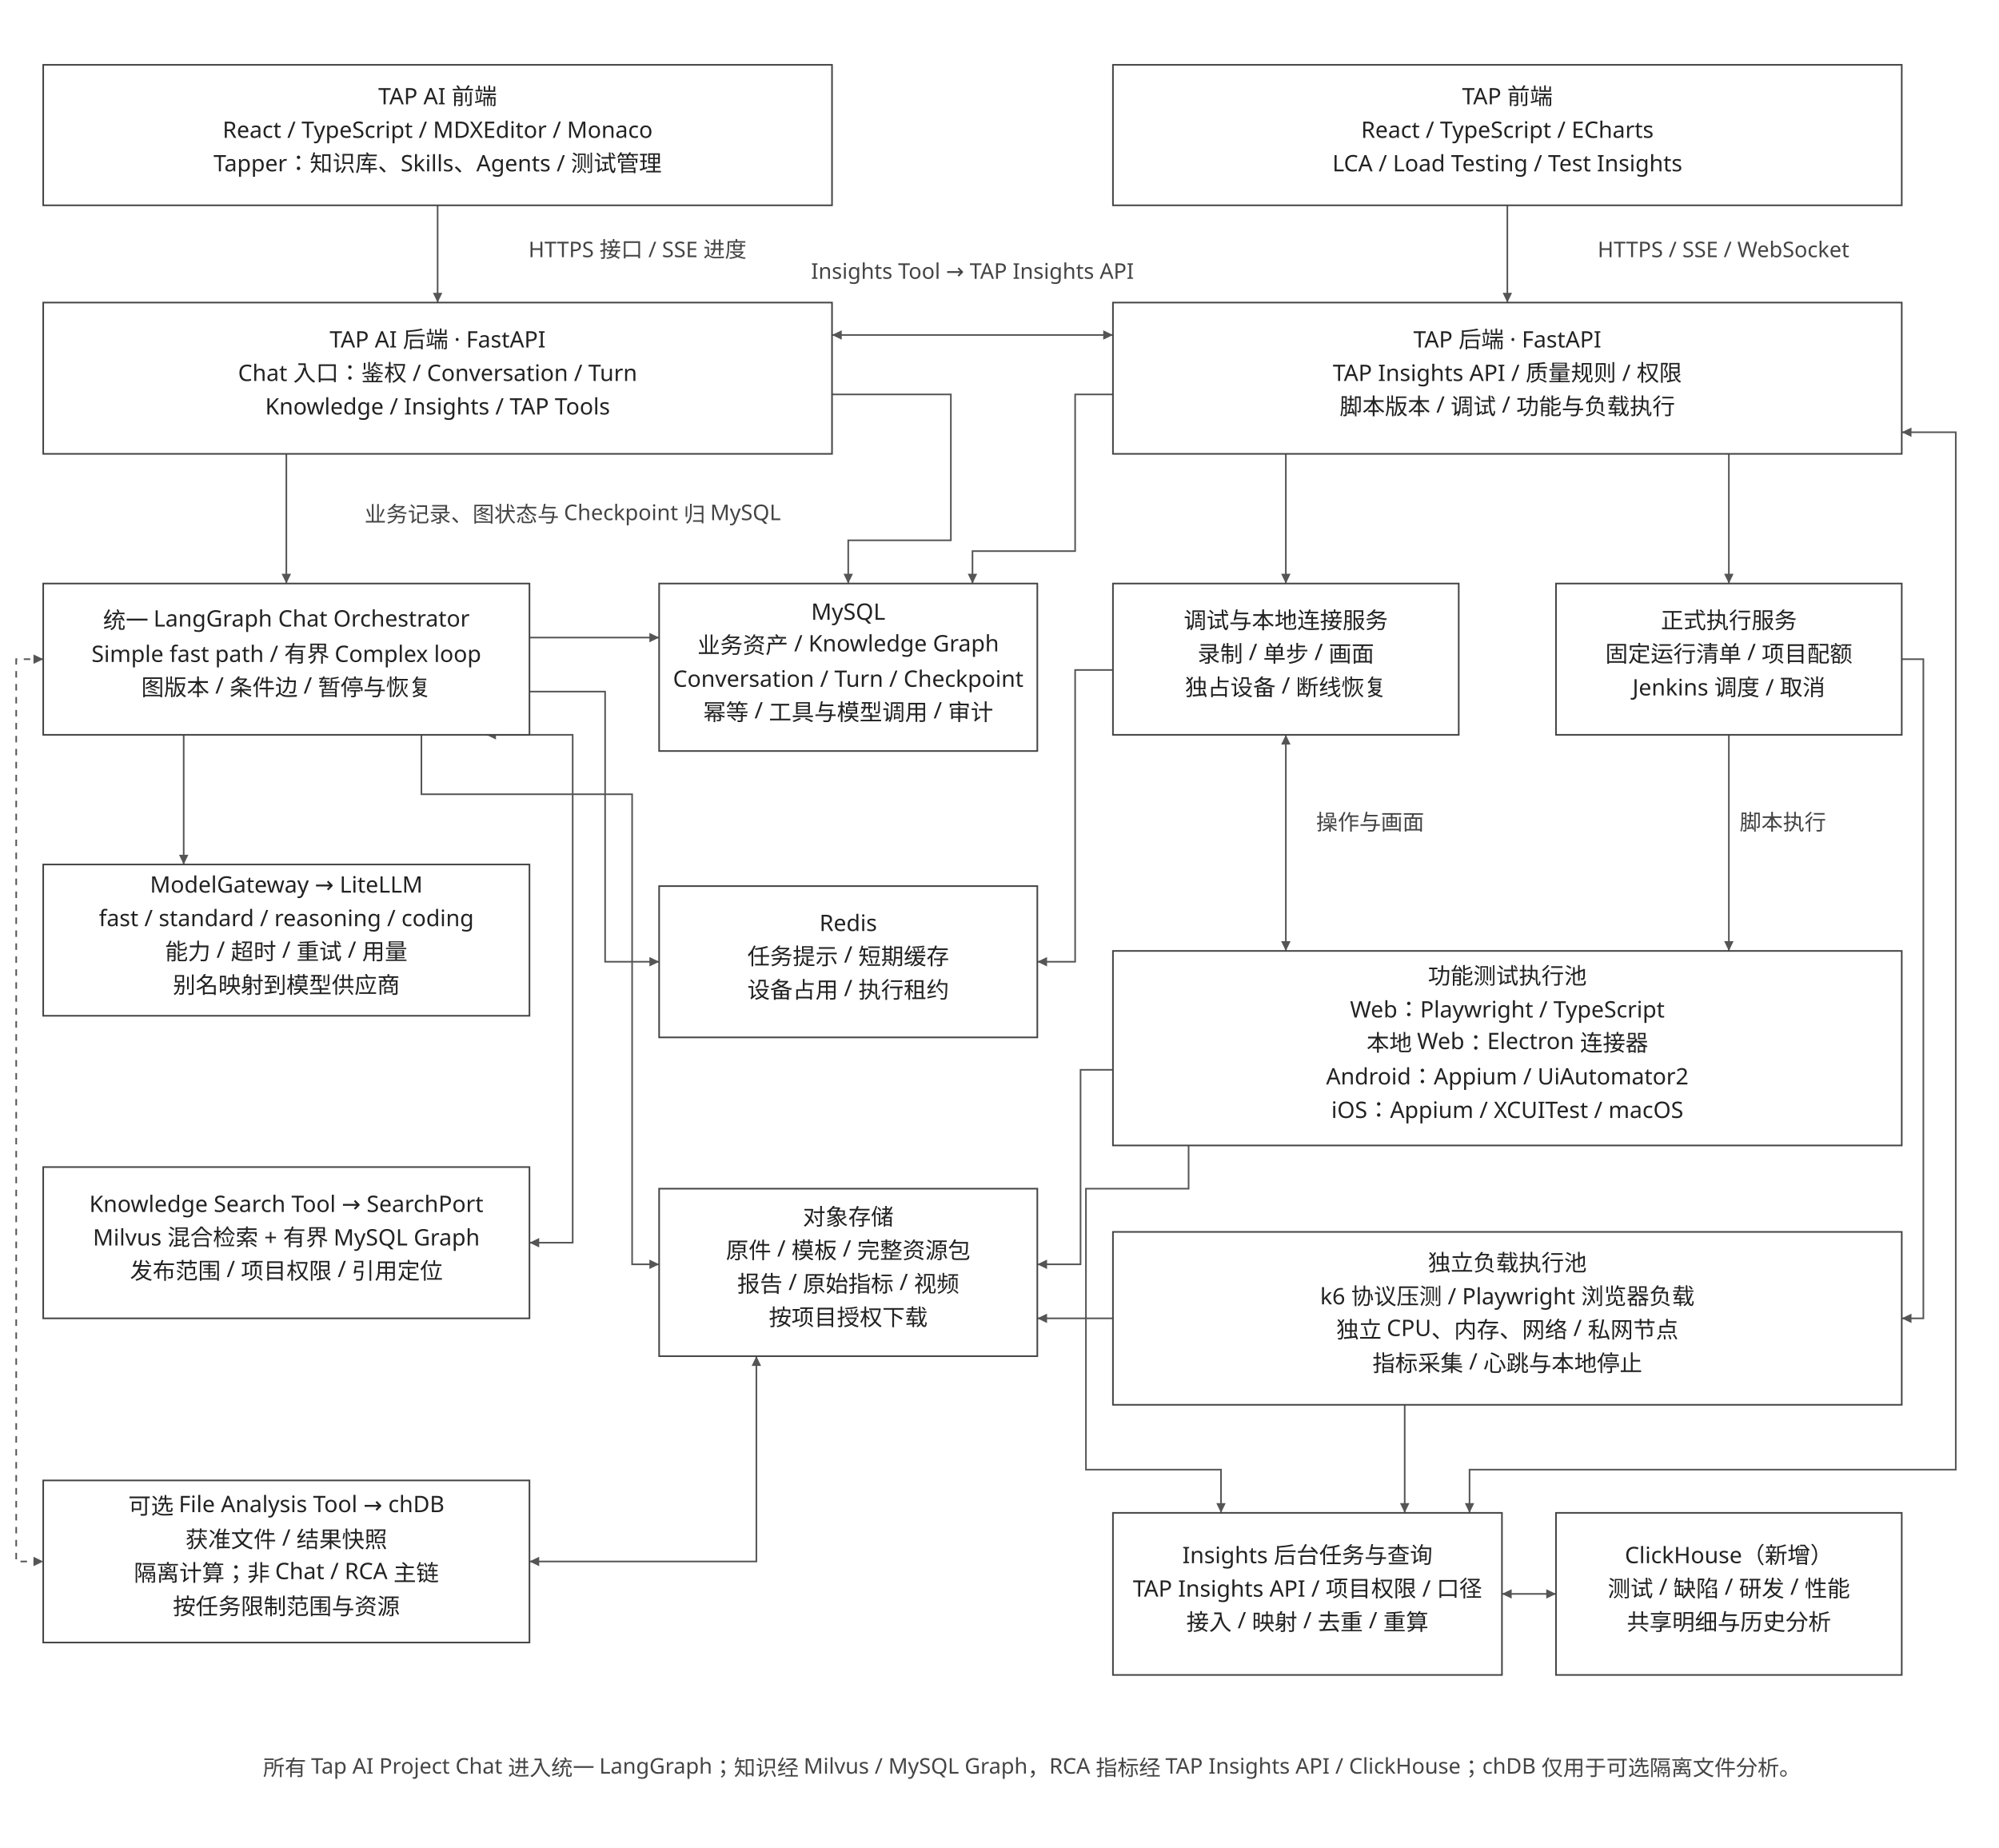
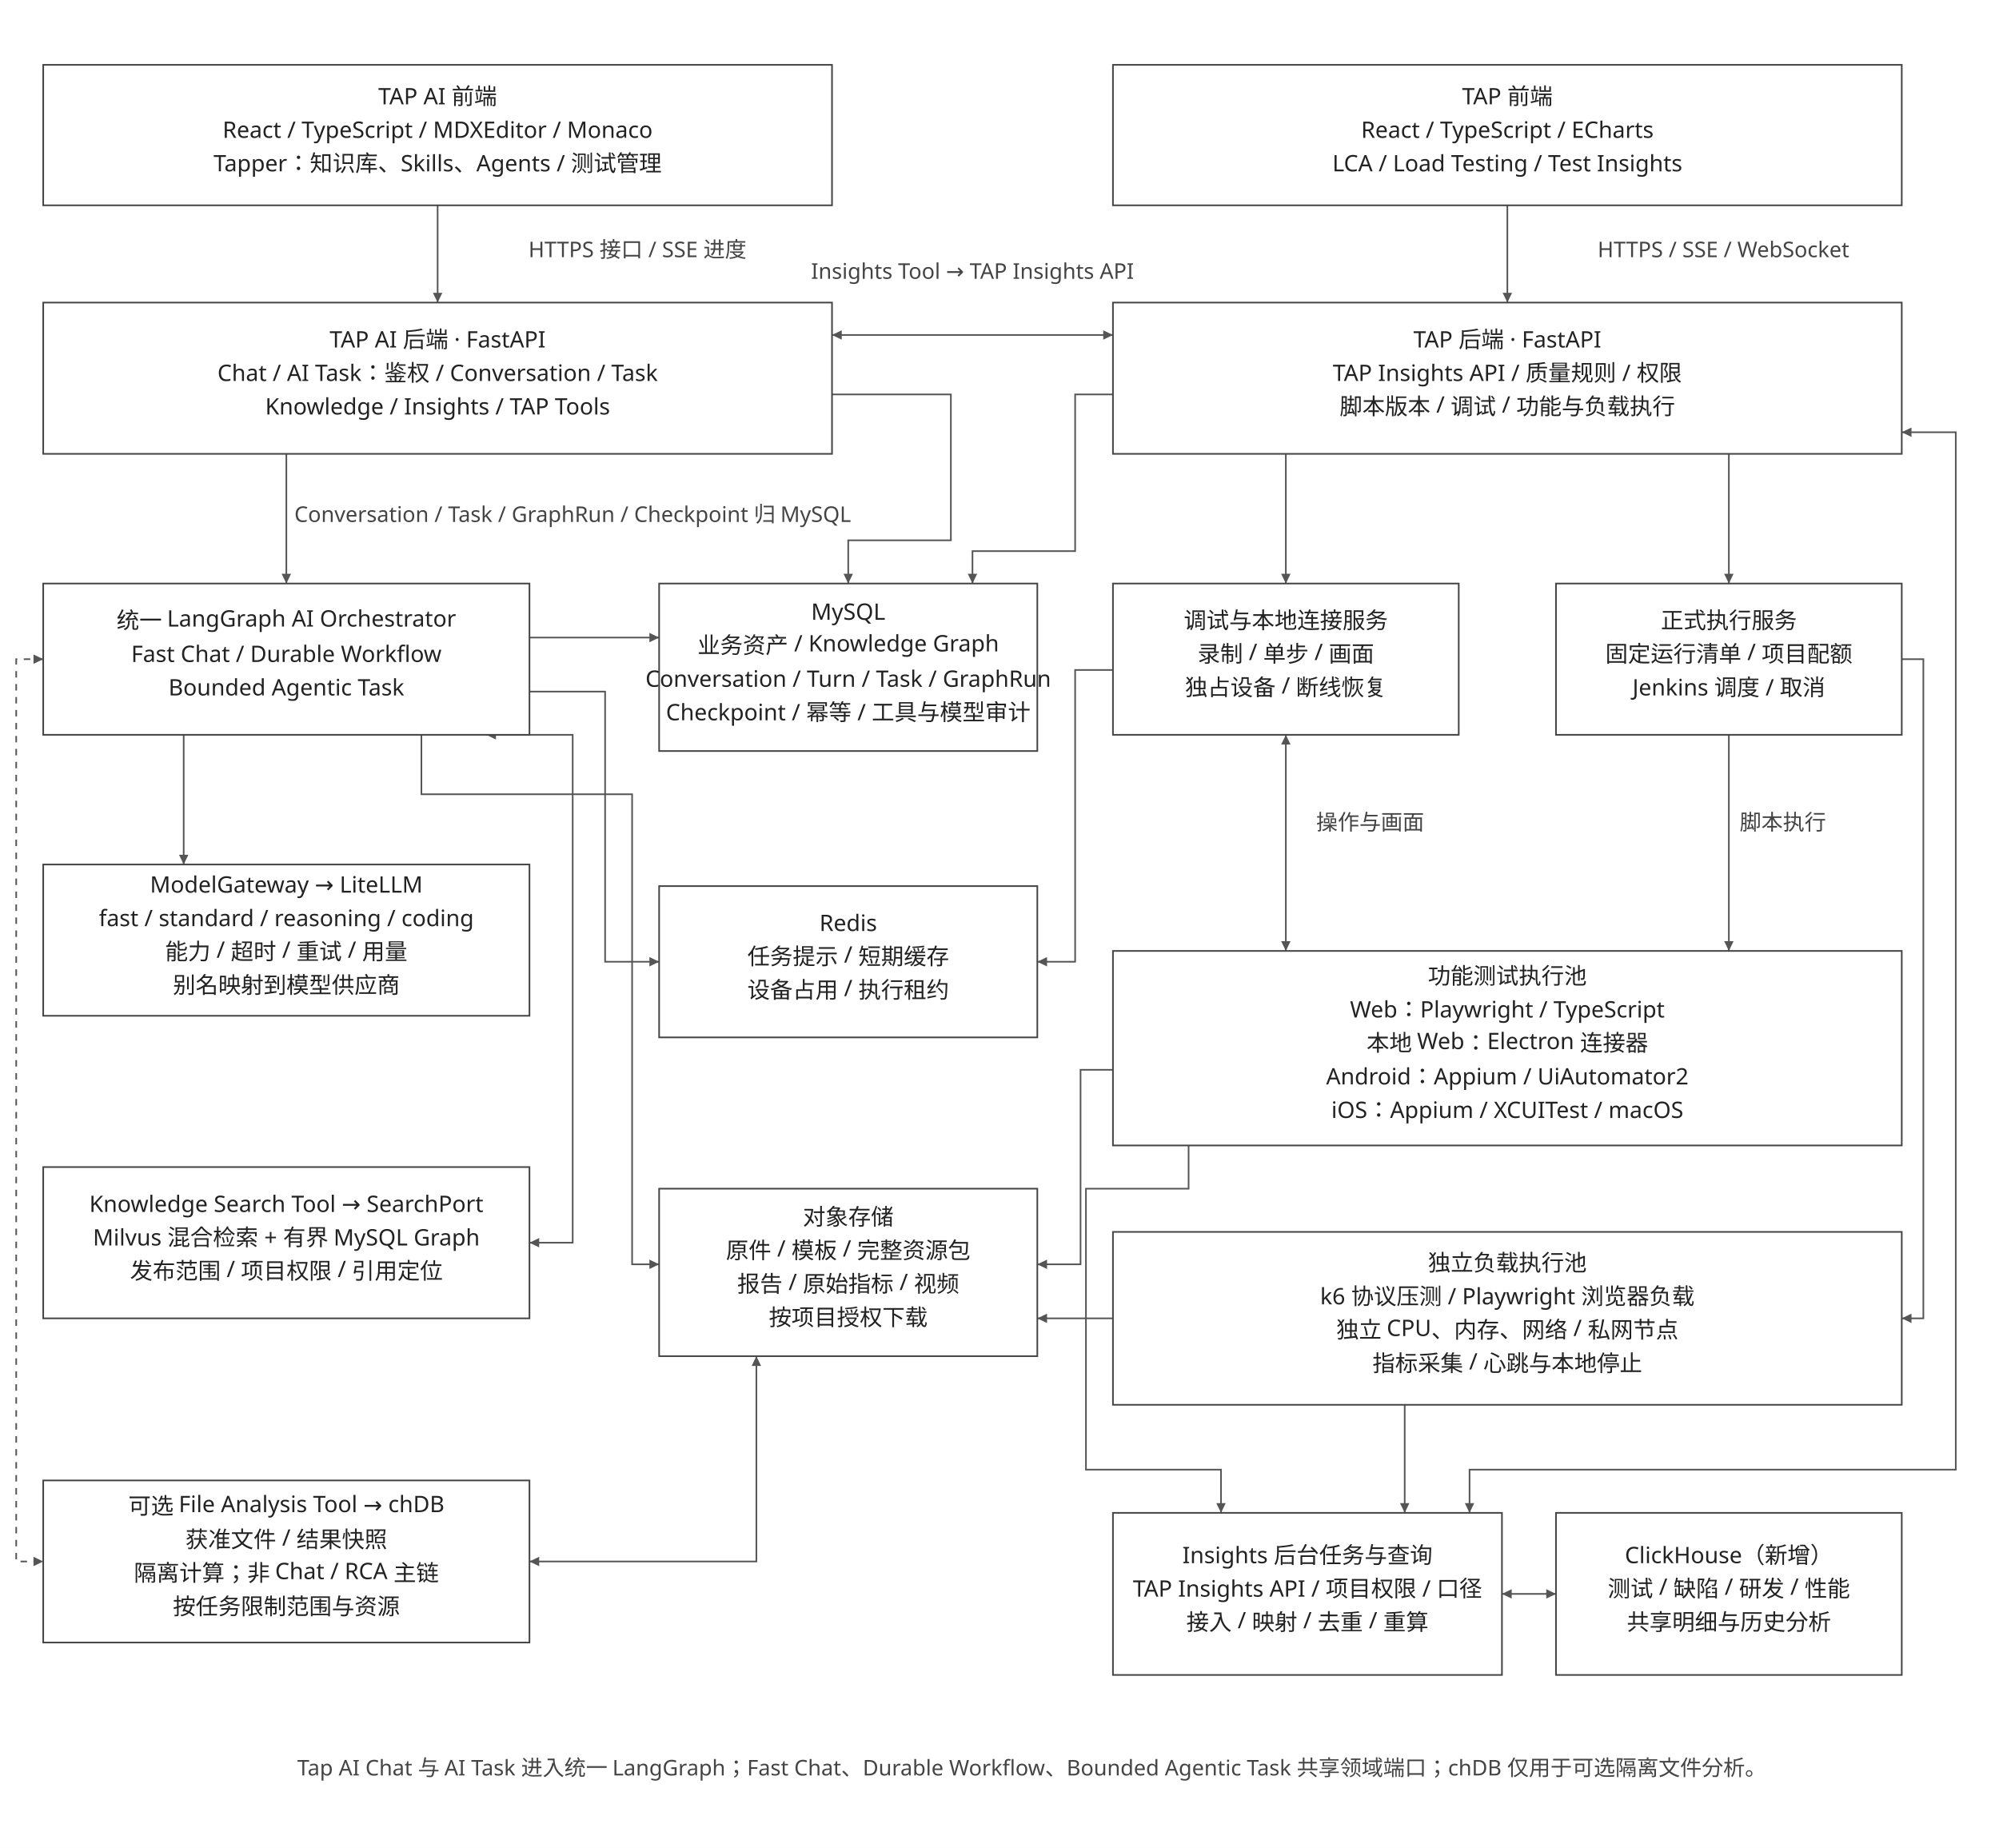
<svg xmlns="http://www.w3.org/2000/svg" width="1850" height="1710" viewBox="0 0 1850 1710" role="img">
  <rect width="100%" height="100%" fill="white" />
  <polyline points="405.0,190.0 405.0,280.0" fill="none" stroke="#555" stroke-width="1.5" />
  <polygon points="405.00,280.00 400.65,271.00 409.35,271.00" fill="#555" />
  <polyline points="1395.0,190.0 1395.0,280.0" fill="none" stroke="#555" stroke-width="1.5" />
  <polygon points="1395.00,280.00 1390.65,271.00 1399.35,271.00" fill="#555" />
  <polyline points="770.0,310.0 1030.0,310.0" fill="none" stroke="#555" stroke-width="1.5" />
  <polygon points="1030.00,310.00 1021.00,314.35 1021.00,305.65" fill="#555" />
  <polygon points="770.00,310.00 779.00,305.65 779.00,314.35" fill="#555" />
  <polyline points="265.0,420.0 265.0,540.0" fill="none" stroke="#555" stroke-width="1.5" />
  <polygon points="265.00,540.00 260.65,531.00 269.35,531.00" fill="#555" />
  <polyline points="1190.0,420.0 1190.0,540.0" fill="none" stroke="#555" stroke-width="1.5" />
  <polygon points="1190.00,540.00 1185.65,531.00 1194.35,531.00" fill="#555" />
  <polyline points="1600.0,420.0 1600.0,540.0" fill="none" stroke="#555" stroke-width="1.5" />
  <polygon points="1600.00,540.00 1595.65,531.00 1604.35,531.00" fill="#555" />
  <polyline points="770.0,365.0 880.0,365.0 880.0,500.0 785.0,500.0 785.0,540.0" fill="none" stroke="#555" stroke-width="1.5" />
  <polygon points="785.00,540.00 780.65,531.00 789.35,531.00" fill="#555" />
  <polyline points="1030.0,365.0 995.0,365.0 995.0,510.0 900.0,510.0 900.0,540.0" fill="none" stroke="#555" stroke-width="1.5" />
  <polygon points="900.00,540.00 895.65,531.00 904.35,531.00" fill="#555" />
  <polyline points="170.0,680.0 170.0,800.0" fill="none" stroke="#555" stroke-width="1.5" />
  <polygon points="170.00,800.00 165.65,791.00 174.35,791.00" fill="#555" />
  <polyline points="450.0,680.0 530.0,680.0 530.0,1150.0 490.0,1150.0" fill="none" stroke="#555" stroke-width="1.5" />
  <polygon points="490.00,1150.00 499.00,1145.65 499.00,1154.35" fill="#555" />
  <polygon points="450.00,680.00 459.00,675.65 459.00,684.35" fill="#555" />
  <polyline points="40.0,610.0 15.0,610.0 15.0,1445.0 40.0,1445.0" fill="none" stroke="#555" stroke-width="1.5" stroke-dasharray="6 6" />
  <polygon points="40.00,1445.00 31.00,1449.35 31.00,1440.65" fill="#555" />
  <polygon points="40.00,610.00 31.00,614.35 31.00,605.65" fill="#555" />
  <polyline points="490.0,1445.0 700.0,1445.0 700.0,1255.0" fill="none" stroke="#555" stroke-width="1.5" />
  <polygon points="700.00,1255.00 704.35,1264.00 695.65,1264.00" fill="#555" />
  <polygon points="490.00,1445.00 499.00,1440.65 499.00,1449.35" fill="#555" />
  <polyline points="490.0,590.0 610.0,590.0" fill="none" stroke="#555" stroke-width="1.5" />
  <polygon points="610.00,590.00 601.00,594.35 601.00,585.65" fill="#555" />
  <polyline points="490.0,640.0 560.0,640.0 560.0,890.0 610.0,890.0" fill="none" stroke="#555" stroke-width="1.5" />
  <polygon points="610.00,890.00 601.00,894.35 601.00,885.65" fill="#555" />
  <polyline points="1030.0,620.0 995.0,620.0 995.0,890.0 960.0,890.0" fill="none" stroke="#555" stroke-width="1.5" />
  <polygon points="960.00,890.00 969.00,885.65 969.00,894.35" fill="#555" />
  <polyline points="390.0,680.0 390.0,735.0 585.0,735.0 585.0,1170.0 610.0,1170.0" fill="none" stroke="#555" stroke-width="1.5" />
  <polygon points="610.00,1170.00 601.00,1174.35 601.00,1165.65" fill="#555" />
  <polyline points="1190.0,680.0 1190.0,880.0" fill="none" stroke="#555" stroke-width="1.5" />
  <polygon points="1190.00,880.00 1185.65,871.00 1194.35,871.00" fill="#555" />
  <polygon points="1190.00,680.00 1194.35,689.00 1185.65,689.00" fill="#555" />
  <polyline points="1600.0,680.0 1600.0,880.0" fill="none" stroke="#555" stroke-width="1.5" />
  <polygon points="1600.00,880.00 1595.65,871.00 1604.35,871.00" fill="#555" />
  <polyline points="1760.0,610.0 1780.0,610.0 1780.0,1220.0 1760.0,1220.0" fill="none" stroke="#555" stroke-width="1.5" />
  <polygon points="1760.00,1220.00 1769.00,1215.65 1769.00,1224.35" fill="#555" />
  <polyline points="1030.0,990.0 1000.0,990.0 1000.0,1170.0 960.0,1170.0" fill="none" stroke="#555" stroke-width="1.5" />
  <polygon points="960.00,1170.00 969.00,1165.65 969.00,1174.35" fill="#555" />
  <polyline points="1030.0,1220.0 960.0,1220.0" fill="none" stroke="#555" stroke-width="1.5" />
  <polygon points="960.00,1220.00 969.00,1215.65 969.00,1224.35" fill="#555" />
  <polyline points="1100.0,1060.0 1100.0,1100.0 1005.0,1100.0 1005.0,1360.0 1130.0,1360.0 1130.0,1400.0" fill="none" stroke="#555" stroke-width="1.5" />
  <polygon points="1130.00,1400.00 1125.65,1391.00 1134.35,1391.00" fill="#555" />
  <polyline points="1300.0,1300.0 1300.0,1400.0" fill="none" stroke="#555" stroke-width="1.5" />
  <polygon points="1300.00,1400.00 1295.65,1391.00 1304.35,1391.00" fill="#555" />
  <polyline points="1760.0,400.0 1810.0,400.0 1810.0,1360.0 1360.0,1360.0 1360.0,1400.0" fill="none" stroke="#555" stroke-width="1.5" />
  <polygon points="1360.00,1400.00 1355.65,1391.00 1364.35,1391.00" fill="#555" />
  <polygon points="1760.00,400.00 1769.00,395.65 1769.00,404.35" fill="#555" />
  <polyline points="1390.0,1475.0 1440.0,1475.0" fill="none" stroke="#555" stroke-width="1.5" />
  <polygon points="1440.00,1475.00 1431.00,1479.35 1431.00,1470.65" fill="#555" />
  <polygon points="1390.00,1475.00 1399.00,1470.65 1399.00,1479.35" fill="#555" />
  <rect x="40.0" y="60.0" width="730.0" height="130.0" fill="white" stroke="#444" stroke-width="1.5" />
  <text x="405.0" y="96.56" text-anchor="middle" font-family="STHeiti, sans-serif" font-size="21" fill="#222">TAP AI 前端</text>
  <text x="405.0" y="127.56" text-anchor="middle" font-family="STHeiti, sans-serif" font-size="21" fill="#222">React / TypeScript / MDXEditor / Monaco</text>
  <text x="405.0" y="158.56" text-anchor="middle" font-family="STHeiti, sans-serif" font-size="21" fill="#222">Tapper：知识库、Skills、Agents / 测试管理</text>
  <rect x="1030.0" y="60.0" width="730.0" height="130.0" fill="white" stroke="#444" stroke-width="1.5" />
  <text x="1395.0" y="96.56" text-anchor="middle" font-family="STHeiti, sans-serif" font-size="21" fill="#222">TAP 前端</text>
  <text x="1395.0" y="127.56" text-anchor="middle" font-family="STHeiti, sans-serif" font-size="21" fill="#222">React / TypeScript / ECharts</text>
  <text x="1395.0" y="158.56" text-anchor="middle" font-family="STHeiti, sans-serif" font-size="21" fill="#222">LCA / Load Testing / Test Insights</text>
  <rect x="40.0" y="280.0" width="730.0" height="140.0" fill="white" stroke="#444" stroke-width="1.5" />
  <text x="405.0" y="321.56" text-anchor="middle" font-family="STHeiti, sans-serif" font-size="21" fill="#222">TAP AI 后端 · FastAPI</text>
-   <text x="405.0" y="352.56" text-anchor="middle" font-family="STHeiti, sans-serif" font-size="21" fill="#222">Chat 入口：鉴权 / Conversation / Turn</text>
+   <text x="405.0" y="352.56" text-anchor="middle" font-family="STHeiti, sans-serif" font-size="21" fill="#222">Chat / AI Task：鉴权 / Conversation / Task</text>
  <text x="405.0" y="383.56" text-anchor="middle" font-family="STHeiti, sans-serif" font-size="21" fill="#222">Knowledge / Insights / TAP Tools</text>
  <rect x="1030.0" y="280.0" width="730.0" height="140.0" fill="white" stroke="#444" stroke-width="1.5" />
  <text x="1395.0" y="321.56" text-anchor="middle" font-family="STHeiti, sans-serif" font-size="21" fill="#222">TAP 后端 · FastAPI</text>
  <text x="1395.0" y="352.56" text-anchor="middle" font-family="STHeiti, sans-serif" font-size="21" fill="#222">TAP Insights API / 质量规则 / 权限</text>
  <text x="1395.0" y="383.56" text-anchor="middle" font-family="STHeiti, sans-serif" font-size="21" fill="#222">脚本版本 / 调试 / 功能与负载执行</text>
  <rect x="40.0" y="540.0" width="450.0" height="140.0" fill="white" stroke="#444" stroke-width="1.5" />
-   <text x="265.0" y="581.56" text-anchor="middle" font-family="STHeiti, sans-serif" font-size="21" fill="#222">统一 LangGraph Chat Orchestrator</text>
-   <text x="265.0" y="612.56" text-anchor="middle" font-family="STHeiti, sans-serif" font-size="21" fill="#222">Simple fast path / 有界 Complex loop</text>
-   <text x="265.0" y="643.56" text-anchor="middle" font-family="STHeiti, sans-serif" font-size="21" fill="#222">图版本 / 条件边 / 暂停与恢复</text>
+   <text x="265.0" y="581.56" text-anchor="middle" font-family="STHeiti, sans-serif" font-size="21" fill="#222">统一 LangGraph AI Orchestrator</text>
+   <text x="265.0" y="612.56" text-anchor="middle" font-family="STHeiti, sans-serif" font-size="21" fill="#222">Fast Chat / Durable Workflow</text>
+   <text x="265.0" y="643.56" text-anchor="middle" font-family="STHeiti, sans-serif" font-size="21" fill="#222">Bounded Agentic Task</text>
  <rect x="1030.0" y="540.0" width="320.0" height="140.0" fill="white" stroke="#444" stroke-width="1.5" />
  <text x="1190.0" y="581.56" text-anchor="middle" font-family="STHeiti, sans-serif" font-size="21" fill="#222">调试与本地连接服务</text>
  <text x="1190.0" y="612.56" text-anchor="middle" font-family="STHeiti, sans-serif" font-size="21" fill="#222">录制 / 单步 / 画面</text>
  <text x="1190.0" y="643.56" text-anchor="middle" font-family="STHeiti, sans-serif" font-size="21" fill="#222">独占设备 / 断线恢复</text>
  <rect x="1440.0" y="540.0" width="320.0" height="140.0" fill="white" stroke="#444" stroke-width="1.5" />
  <text x="1600.0" y="581.56" text-anchor="middle" font-family="STHeiti, sans-serif" font-size="21" fill="#222">正式执行服务</text>
  <text x="1600.0" y="612.56" text-anchor="middle" font-family="STHeiti, sans-serif" font-size="21" fill="#222">固定运行清单 / 项目配额</text>
  <text x="1600.0" y="643.56" text-anchor="middle" font-family="STHeiti, sans-serif" font-size="21" fill="#222">Jenkins 调度 / 取消</text>
  <rect x="40.0" y="800.0" width="450.0" height="140.0" fill="white" stroke="#444" stroke-width="1.5" />
  <text x="265.0" y="826.06" text-anchor="middle" font-family="STHeiti, sans-serif" font-size="21" fill="#222">ModelGateway → LiteLLM</text>
  <text x="265.0" y="857.06" text-anchor="middle" font-family="STHeiti, sans-serif" font-size="21" fill="#222">fast / standard / reasoning / coding</text>
  <text x="265.0" y="888.06" text-anchor="middle" font-family="STHeiti, sans-serif" font-size="21" fill="#222">能力 / 超时 / 重试 / 用量</text>
  <text x="265.0" y="919.06" text-anchor="middle" font-family="STHeiti, sans-serif" font-size="21" fill="#222">别名映射到模型供应商</text>
  <rect x="40.0" y="1080.0" width="450.0" height="140.0" fill="white" stroke="#444" stroke-width="1.5" />
  <text x="265.0" y="1121.56" text-anchor="middle" font-family="STHeiti, sans-serif" font-size="21" fill="#222">Knowledge Search Tool → SearchPort</text>
  <text x="265.0" y="1152.56" text-anchor="middle" font-family="STHeiti, sans-serif" font-size="21" fill="#222">Milvus 混合检索 + 有界 MySQL Graph</text>
  <text x="265.0" y="1183.56" text-anchor="middle" font-family="STHeiti, sans-serif" font-size="21" fill="#222">发布范围 / 项目权限 / 引用定位</text>
  <rect x="40.0" y="1370.0" width="450.0" height="150.0" fill="white" stroke="#444" stroke-width="1.5" />
  <text x="265.0" y="1401.06" text-anchor="middle" font-family="STHeiti, sans-serif" font-size="21" fill="#222">可选 File Analysis Tool → chDB</text>
  <text x="265.0" y="1432.06" text-anchor="middle" font-family="STHeiti, sans-serif" font-size="21" fill="#222">获准文件 / 结果快照</text>
  <text x="265.0" y="1463.06" text-anchor="middle" font-family="STHeiti, sans-serif" font-size="21" fill="#222">隔离计算；非 Chat / RCA 主链</text>
  <text x="265.0" y="1494.06" text-anchor="middle" font-family="STHeiti, sans-serif" font-size="21" fill="#222">按任务限制范围与资源</text>
  <rect x="610.0" y="540.0" width="350.0" height="155.0" fill="white" stroke="#444" stroke-width="1.5" />
  <text x="785.0" y="573.56" text-anchor="middle" font-family="STHeiti, sans-serif" font-size="21" fill="#222">MySQL</text>
  <text x="785.0" y="604.56" text-anchor="middle" font-family="STHeiti, sans-serif" font-size="21" fill="#222">业务资产 / Knowledge Graph</text>
-   <text x="785.0" y="635.56" text-anchor="middle" font-family="STHeiti, sans-serif" font-size="21" fill="#222">Conversation / Turn / Checkpoint</text>
-   <text x="785.0" y="666.56" text-anchor="middle" font-family="STHeiti, sans-serif" font-size="21" fill="#222">幂等 / 工具与模型调用 / 审计</text>
+   <text x="785.0" y="635.56" text-anchor="middle" font-family="STHeiti, sans-serif" font-size="21" fill="#222">Conversation / Turn / Task / GraphRun</text>
+   <text x="785.0" y="666.56" text-anchor="middle" font-family="STHeiti, sans-serif" font-size="21" fill="#222">Checkpoint / 幂等 / 工具与模型审计</text>
  <rect x="610.0" y="820.0" width="350.0" height="140.0" fill="white" stroke="#444" stroke-width="1.5" />
  <text x="785.0" y="861.56" text-anchor="middle" font-family="STHeiti, sans-serif" font-size="21" fill="#222">Redis</text>
  <text x="785.0" y="892.56" text-anchor="middle" font-family="STHeiti, sans-serif" font-size="21" fill="#222">任务提示 / 短期缓存</text>
  <text x="785.0" y="923.56" text-anchor="middle" font-family="STHeiti, sans-serif" font-size="21" fill="#222">设备占用 / 执行租约</text>
  <rect x="610.0" y="1100.0" width="350.0" height="155.0" fill="white" stroke="#444" stroke-width="1.5" />
  <text x="785.0" y="1133.56" text-anchor="middle" font-family="STHeiti, sans-serif" font-size="21" fill="#222">对象存储</text>
  <text x="785.0" y="1164.56" text-anchor="middle" font-family="STHeiti, sans-serif" font-size="21" fill="#222">原件 / 模板 / 完整资源包</text>
  <text x="785.0" y="1195.56" text-anchor="middle" font-family="STHeiti, sans-serif" font-size="21" fill="#222">报告 / 原始指标 / 视频</text>
  <text x="785.0" y="1226.56" text-anchor="middle" font-family="STHeiti, sans-serif" font-size="21" fill="#222">按项目授权下载</text>
  <rect x="1030.0" y="880.0" width="730.0" height="180.0" fill="white" stroke="#444" stroke-width="1.5" />
  <text x="1395.0" y="910.56" text-anchor="middle" font-family="STHeiti, sans-serif" font-size="21" fill="#222">功能测试执行池</text>
  <text x="1395.0" y="941.56" text-anchor="middle" font-family="STHeiti, sans-serif" font-size="21" fill="#222">Web：Playwright / TypeScript</text>
  <text x="1395.0" y="972.56" text-anchor="middle" font-family="STHeiti, sans-serif" font-size="21" fill="#222">本地 Web：Electron 连接器</text>
  <text x="1395.0" y="1003.56" text-anchor="middle" font-family="STHeiti, sans-serif" font-size="21" fill="#222">Android：Appium / UiAutomator2</text>
  <text x="1395.0" y="1034.56" text-anchor="middle" font-family="STHeiti, sans-serif" font-size="21" fill="#222">iOS：Appium / XCUITest / macOS</text>
  <rect x="1030.0" y="1140.0" width="730.0" height="160.0" fill="white" stroke="#444" stroke-width="1.5" />
  <text x="1395.0" y="1176.06" text-anchor="middle" font-family="STHeiti, sans-serif" font-size="21" fill="#222">独立负载执行池</text>
  <text x="1395.0" y="1207.06" text-anchor="middle" font-family="STHeiti, sans-serif" font-size="21" fill="#222">k6 协议压测 / Playwright 浏览器负载</text>
  <text x="1395.0" y="1238.06" text-anchor="middle" font-family="STHeiti, sans-serif" font-size="21" fill="#222">独立 CPU、内存、网络 / 私网节点</text>
  <text x="1395.0" y="1269.06" text-anchor="middle" font-family="STHeiti, sans-serif" font-size="21" fill="#222">指标采集 / 心跳与本地停止</text>
  <rect x="1030.0" y="1400.0" width="360.0" height="150.0" fill="white" stroke="#444" stroke-width="1.5" />
  <text x="1210.0" y="1446.56" text-anchor="middle" font-family="STHeiti, sans-serif" font-size="21" fill="#222">Insights 后台任务与查询</text>
  <text x="1210.0" y="1477.56" text-anchor="middle" font-family="STHeiti, sans-serif" font-size="21" fill="#222">TAP Insights API / 项目权限 / 口径</text>
  <text x="1210.0" y="1508.56" text-anchor="middle" font-family="STHeiti, sans-serif" font-size="21" fill="#222">接入 / 映射 / 去重 / 重算</text>
  <rect x="1440.0" y="1400.0" width="320.0" height="150.0" fill="white" stroke="#444" stroke-width="1.5" />
  <text x="1600.0" y="1446.56" text-anchor="middle" font-family="STHeiti, sans-serif" font-size="21" fill="#222">ClickHouse（新增）</text>
  <text x="1600.0" y="1477.56" text-anchor="middle" font-family="STHeiti, sans-serif" font-size="21" fill="#222">测试 / 缺陷 / 研发 / 性能</text>
  <text x="1600.0" y="1508.56" text-anchor="middle" font-family="STHeiti, sans-serif" font-size="21" fill="#222">共享明细与历史分析</text>
  <text x="590.0" y="238.0" text-anchor="middle" font-family="STHeiti, sans-serif" font-size="20" fill="#444">HTTPS 接口 / SSE 进度</text>
  <text x="1595.0" y="238.0" text-anchor="middle" font-family="STHeiti, sans-serif" font-size="20" fill="#444">HTTPS / SSE / WebSocket</text>
  <text x="900.0" y="258.0" text-anchor="middle" font-family="STHeiti, sans-serif" font-size="20" fill="#444">Insights Tool → TAP Insights API</text>
-   <text x="530.0" y="483.0" text-anchor="middle" font-family="STHeiti, sans-serif" font-size="20" fill="#444">业务记录、图状态与 Checkpoint 归 MySQL</text>
+   <text x="530.0" y="483.0" text-anchor="middle" font-family="STHeiti, sans-serif" font-size="20" fill="#444">Conversation / Task / GraphRun / Checkpoint 归 MySQL</text>
  <text x="1268.0" y="768.0" text-anchor="middle" font-family="STHeiti, sans-serif" font-size="20" fill="#444">操作与画面</text>
  <text x="1650.0" y="768.0" text-anchor="middle" font-family="STHeiti, sans-serif" font-size="20" fill="#444">脚本执行</text>
-   <text x="955.0" y="1643.0" text-anchor="middle" font-family="STHeiti, sans-serif" font-size="20" fill="#444">所有 Tap AI Project Chat 进入统一 LangGraph；知识经 Milvus / MySQL Graph，RCA 指标经 TAP Insights API / ClickHouse；chDB 仅用于可选隔离文件分析。</text>
+   <text x="955.0" y="1643.0" text-anchor="middle" font-family="STHeiti, sans-serif" font-size="20" fill="#444">Tap AI Chat 与 AI Task 进入统一 LangGraph；Fast Chat、Durable Workflow、Bounded Agentic Task 共享领域端口；chDB 仅用于可选隔离文件分析。</text>
</svg>
